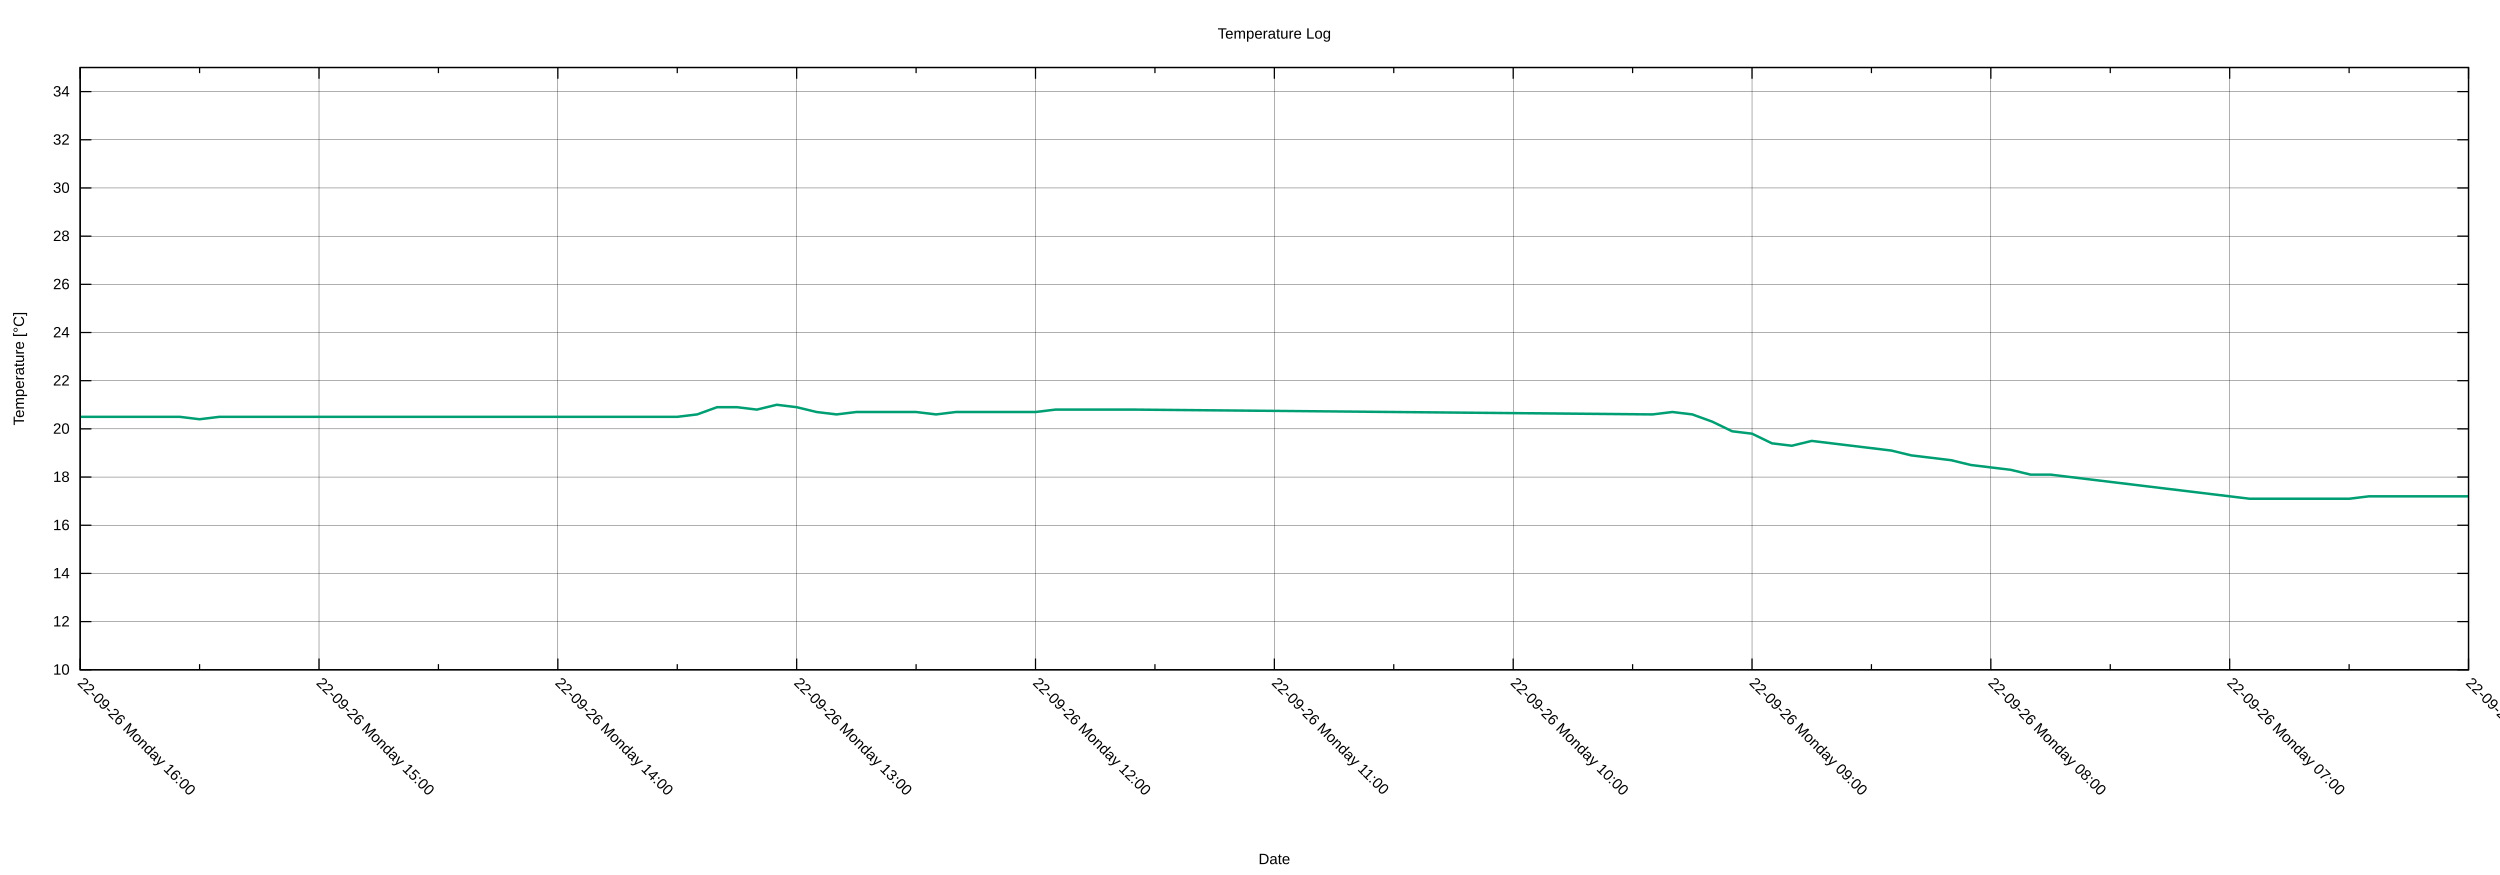
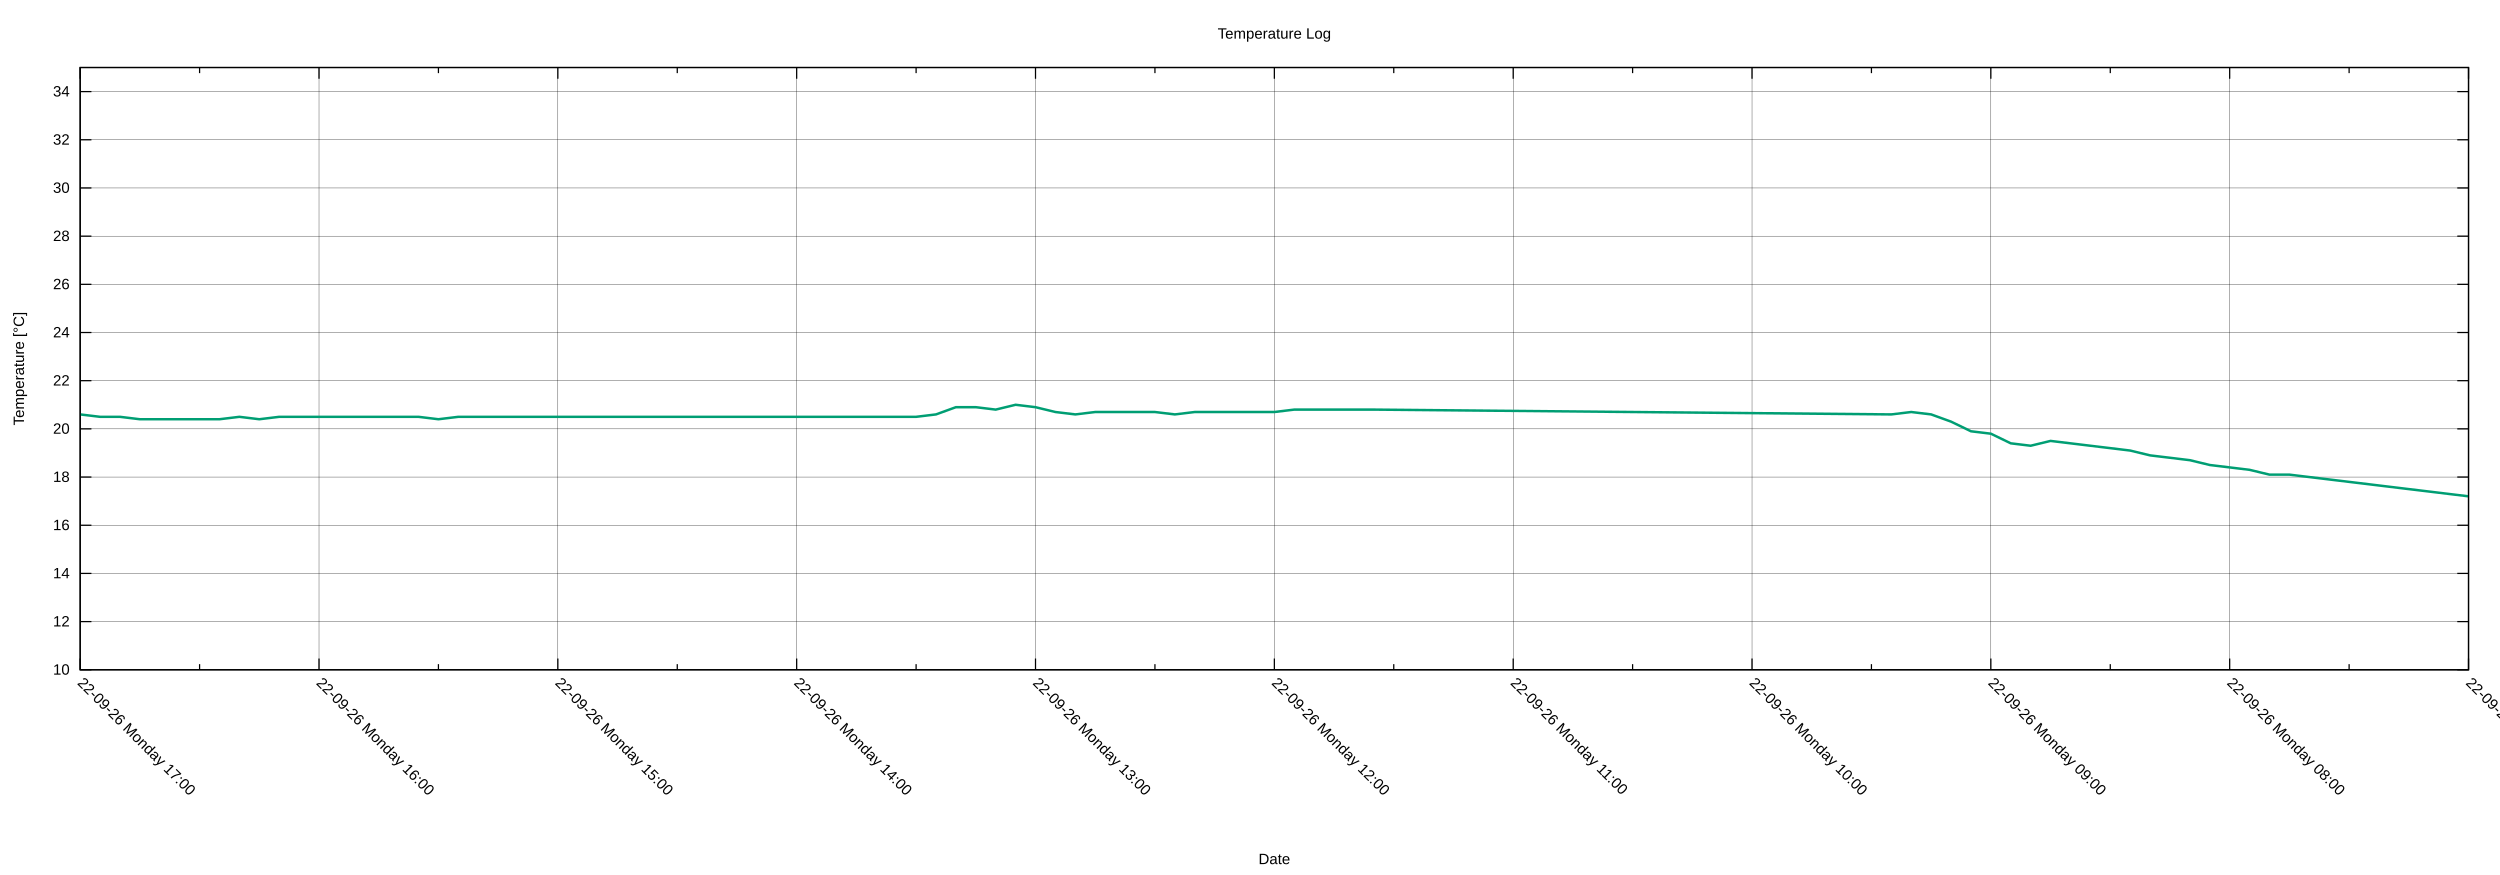
<svg xmlns="http://www.w3.org/2000/svg" xmlns:xlink="http://www.w3.org/1999/xlink" width="2000" height="700" viewBox="0 0 2000 700">
  <g id="gnuplot_canvas">
    <rect x="0" y="0" width="2000" height="700" fill="none" />
    <defs>
      <circle id="gpDot" r="0.5" stroke-width="0.5" stroke="currentColor" />
      <path id="gpPt0" stroke-width="0.222" stroke="currentColor" d="M-1,0 h2 M0,-1 v2" />
      <path id="gpPt1" stroke-width="0.222" stroke="currentColor" d="M-1,-1 L1,1 M1,-1 L-1,1" />
      <path id="gpPt2" stroke-width="0.222" stroke="currentColor" d="M-1,0 L1,0 M0,-1 L0,1 M-1,-1 L1,1 M-1,1 L1,-1" />
      <rect id="gpPt3" stroke-width="0.222" stroke="currentColor" x="-1" y="-1" width="2" height="2" />
      <rect id="gpPt4" stroke-width="0.222" stroke="currentColor" fill="currentColor" x="-1" y="-1" width="2" height="2" />
      <circle id="gpPt5" stroke-width="0.222" stroke="currentColor" cx="0" cy="0" r="1" />
      <use xlink:href="#gpPt5" id="gpPt6" fill="currentColor" stroke="none" />
      <path id="gpPt7" stroke-width="0.222" stroke="currentColor" d="M0,-1.33 L-1.33,0.67 L1.33,0.67 z" />
      <use xlink:href="#gpPt7" id="gpPt8" fill="currentColor" stroke="none" />
      <use xlink:href="#gpPt7" id="gpPt9" stroke="currentColor" transform="rotate(180)" />
      <use xlink:href="#gpPt9" id="gpPt10" fill="currentColor" stroke="none" />
      <use xlink:href="#gpPt3" id="gpPt11" stroke="currentColor" transform="rotate(45)" />
      <use xlink:href="#gpPt11" id="gpPt12" fill="currentColor" stroke="none" />
      <path id="gpPt13" stroke-width="0.222" stroke="currentColor" d="M0,1.330 L1.265,0.411 L0.782,-1.067 L-0.782,-1.076 L-1.265,0.411 z" />
      <use xlink:href="#gpPt13" id="gpPt14" fill="currentColor" stroke="none" />
      <filter id="textbox" filterUnits="objectBoundingBox" x="0" y="0" height="1" width="1">
        <feFlood flood-color="white" flood-opacity="1" result="bgnd" />
        <feComposite in="SourceGraphic" in2="bgnd" operator="atop" />
      </filter>
      <filter id="greybox" filterUnits="objectBoundingBox" x="0" y="0" height="1" width="1">
        <feFlood flood-color="lightgrey" flood-opacity="1" result="grey" />
        <feComposite in="SourceGraphic" in2="grey" operator="atop" />
      </filter>
    </defs>
    <g fill="none" color="white" stroke="currentColor" stroke-width="1.00" stroke-linecap="butt" stroke-linejoin="miter">
</g>
    <g fill="none" color="black" stroke="currentColor" stroke-width="1.00" stroke-linecap="butt" stroke-linejoin="miter">
</g>
    <g fill="none" color="black" stroke="black" stroke-width="0.25" stroke-linecap="butt" stroke-linejoin="miter">
</g>
    <g fill="none" color="black" stroke="currentColor" stroke-width="0.25" stroke-linecap="butt" stroke-linejoin="miter">
      <path stroke="black" class="gridline" d="M64.14,535.82 L1974.82,535.82  " />
    </g>
    <g fill="none" color="black" stroke="black" stroke-width="1.00" stroke-linecap="butt" stroke-linejoin="miter">
</g>
    <g fill="none" color="black" stroke="currentColor" stroke-width="1.00" stroke-linecap="butt" stroke-linejoin="miter">
      <path stroke="black" d="M64.14,535.82 L73.14,535.82 M1974.82,535.82 L1965.82,535.82  " />
      <g transform="translate(55.75,539.72)" stroke="none" fill="black" font-family="Arial" font-size="12.00" text-anchor="end">
        <text>
          <tspan font-family="Arial"> 10</tspan>
        </text>
      </g>
    </g>
    <g fill="none" color="black" stroke="currentColor" stroke-width="1.00" stroke-linecap="butt" stroke-linejoin="miter">
</g>
    <g fill="none" color="black" stroke="black" stroke-width="0.25" stroke-linecap="butt" stroke-linejoin="miter">
</g>
    <g fill="none" color="black" stroke="currentColor" stroke-width="0.25" stroke-linecap="butt" stroke-linejoin="miter">
      <path stroke="black" class="gridline" d="M64.14,497.28 L1974.82,497.28  " />
    </g>
    <g fill="none" color="black" stroke="black" stroke-width="1.00" stroke-linecap="butt" stroke-linejoin="miter">
</g>
    <g fill="none" color="black" stroke="currentColor" stroke-width="1.00" stroke-linecap="butt" stroke-linejoin="miter">
      <path stroke="black" d="M64.14,497.28 L73.14,497.28 M1974.82,497.28 L1965.82,497.28  " />
      <g transform="translate(55.75,501.18)" stroke="none" fill="black" font-family="Arial" font-size="12.00" text-anchor="end">
        <text>
          <tspan font-family="Arial"> 12</tspan>
        </text>
      </g>
    </g>
    <g fill="none" color="black" stroke="currentColor" stroke-width="1.00" stroke-linecap="butt" stroke-linejoin="miter">
</g>
    <g fill="none" color="black" stroke="black" stroke-width="0.25" stroke-linecap="butt" stroke-linejoin="miter">
</g>
    <g fill="none" color="black" stroke="currentColor" stroke-width="0.25" stroke-linecap="butt" stroke-linejoin="miter">
      <path stroke="black" class="gridline" d="M64.14,458.73 L1974.82,458.73  " />
    </g>
    <g fill="none" color="black" stroke="black" stroke-width="1.00" stroke-linecap="butt" stroke-linejoin="miter">
</g>
    <g fill="none" color="black" stroke="currentColor" stroke-width="1.00" stroke-linecap="butt" stroke-linejoin="miter">
      <path stroke="black" d="M64.14,458.73 L73.14,458.73 M1974.82,458.73 L1965.82,458.73  " />
      <g transform="translate(55.75,462.63)" stroke="none" fill="black" font-family="Arial" font-size="12.00" text-anchor="end">
        <text>
          <tspan font-family="Arial"> 14</tspan>
        </text>
      </g>
    </g>
    <g fill="none" color="black" stroke="currentColor" stroke-width="1.00" stroke-linecap="butt" stroke-linejoin="miter">
</g>
    <g fill="none" color="black" stroke="black" stroke-width="0.25" stroke-linecap="butt" stroke-linejoin="miter">
</g>
    <g fill="none" color="black" stroke="currentColor" stroke-width="0.25" stroke-linecap="butt" stroke-linejoin="miter">
      <path stroke="black" class="gridline" d="M64.14,420.19 L1974.82,420.19  " />
    </g>
    <g fill="none" color="black" stroke="black" stroke-width="1.00" stroke-linecap="butt" stroke-linejoin="miter">
</g>
    <g fill="none" color="black" stroke="currentColor" stroke-width="1.00" stroke-linecap="butt" stroke-linejoin="miter">
      <path stroke="black" d="M64.14,420.19 L73.14,420.19 M1974.82,420.19 L1965.82,420.19  " />
      <g transform="translate(55.75,424.09)" stroke="none" fill="black" font-family="Arial" font-size="12.00" text-anchor="end">
        <text>
          <tspan font-family="Arial"> 16</tspan>
        </text>
      </g>
    </g>
    <g fill="none" color="black" stroke="currentColor" stroke-width="1.00" stroke-linecap="butt" stroke-linejoin="miter">
</g>
    <g fill="none" color="black" stroke="black" stroke-width="0.25" stroke-linecap="butt" stroke-linejoin="miter">
</g>
    <g fill="none" color="black" stroke="currentColor" stroke-width="0.25" stroke-linecap="butt" stroke-linejoin="miter">
      <path stroke="black" class="gridline" d="M64.14,381.64 L1974.82,381.64  " />
    </g>
    <g fill="none" color="black" stroke="black" stroke-width="1.00" stroke-linecap="butt" stroke-linejoin="miter">
</g>
    <g fill="none" color="black" stroke="currentColor" stroke-width="1.00" stroke-linecap="butt" stroke-linejoin="miter">
      <path stroke="black" d="M64.14,381.64 L73.14,381.64 M1974.82,381.64 L1965.82,381.64  " />
      <g transform="translate(55.75,385.54)" stroke="none" fill="black" font-family="Arial" font-size="12.00" text-anchor="end">
        <text>
          <tspan font-family="Arial"> 18</tspan>
        </text>
      </g>
    </g>
    <g fill="none" color="black" stroke="currentColor" stroke-width="1.00" stroke-linecap="butt" stroke-linejoin="miter">
</g>
    <g fill="none" color="black" stroke="black" stroke-width="0.25" stroke-linecap="butt" stroke-linejoin="miter">
</g>
    <g fill="none" color="black" stroke="currentColor" stroke-width="0.25" stroke-linecap="butt" stroke-linejoin="miter">
      <path stroke="black" class="gridline" d="M64.14,343.10 L1974.82,343.10  " />
    </g>
    <g fill="none" color="black" stroke="black" stroke-width="1.00" stroke-linecap="butt" stroke-linejoin="miter">
</g>
    <g fill="none" color="black" stroke="currentColor" stroke-width="1.00" stroke-linecap="butt" stroke-linejoin="miter">
      <path stroke="black" d="M64.14,343.10 L73.14,343.10 M1974.82,343.10 L1965.82,343.10  " />
      <g transform="translate(55.75,347.00)" stroke="none" fill="black" font-family="Arial" font-size="12.00" text-anchor="end">
        <text>
          <tspan font-family="Arial"> 20</tspan>
        </text>
      </g>
    </g>
    <g fill="none" color="black" stroke="currentColor" stroke-width="1.00" stroke-linecap="butt" stroke-linejoin="miter">
</g>
    <g fill="none" color="black" stroke="black" stroke-width="0.25" stroke-linecap="butt" stroke-linejoin="miter">
</g>
    <g fill="none" color="black" stroke="currentColor" stroke-width="0.25" stroke-linecap="butt" stroke-linejoin="miter">
      <path stroke="black" class="gridline" d="M64.14,304.55 L1974.82,304.55  " />
    </g>
    <g fill="none" color="black" stroke="black" stroke-width="1.00" stroke-linecap="butt" stroke-linejoin="miter">
</g>
    <g fill="none" color="black" stroke="currentColor" stroke-width="1.00" stroke-linecap="butt" stroke-linejoin="miter">
      <path stroke="black" d="M64.14,304.55 L73.14,304.55 M1974.82,304.55 L1965.82,304.55  " />
      <g transform="translate(55.75,308.45)" stroke="none" fill="black" font-family="Arial" font-size="12.00" text-anchor="end">
        <text>
          <tspan font-family="Arial"> 22</tspan>
        </text>
      </g>
    </g>
    <g fill="none" color="black" stroke="currentColor" stroke-width="1.00" stroke-linecap="butt" stroke-linejoin="miter">
</g>
    <g fill="none" color="black" stroke="black" stroke-width="0.25" stroke-linecap="butt" stroke-linejoin="miter">
</g>
    <g fill="none" color="black" stroke="currentColor" stroke-width="0.25" stroke-linecap="butt" stroke-linejoin="miter">
      <path stroke="black" class="gridline" d="M64.14,266.01 L1974.82,266.01  " />
    </g>
    <g fill="none" color="black" stroke="black" stroke-width="1.00" stroke-linecap="butt" stroke-linejoin="miter">
</g>
    <g fill="none" color="black" stroke="currentColor" stroke-width="1.00" stroke-linecap="butt" stroke-linejoin="miter">
      <path stroke="black" d="M64.14,266.01 L73.14,266.01 M1974.82,266.01 L1965.82,266.01  " />
      <g transform="translate(55.75,269.91)" stroke="none" fill="black" font-family="Arial" font-size="12.00" text-anchor="end">
        <text>
          <tspan font-family="Arial"> 24</tspan>
        </text>
      </g>
    </g>
    <g fill="none" color="black" stroke="currentColor" stroke-width="1.00" stroke-linecap="butt" stroke-linejoin="miter">
</g>
    <g fill="none" color="black" stroke="black" stroke-width="0.25" stroke-linecap="butt" stroke-linejoin="miter">
</g>
    <g fill="none" color="black" stroke="currentColor" stroke-width="0.25" stroke-linecap="butt" stroke-linejoin="miter">
      <path stroke="black" class="gridline" d="M64.14,227.46 L1974.82,227.46  " />
    </g>
    <g fill="none" color="black" stroke="black" stroke-width="1.00" stroke-linecap="butt" stroke-linejoin="miter">
</g>
    <g fill="none" color="black" stroke="currentColor" stroke-width="1.00" stroke-linecap="butt" stroke-linejoin="miter">
      <path stroke="black" d="M64.14,227.46 L73.14,227.46 M1974.82,227.46 L1965.82,227.46  " />
      <g transform="translate(55.75,231.36)" stroke="none" fill="black" font-family="Arial" font-size="12.00" text-anchor="end">
        <text>
          <tspan font-family="Arial"> 26</tspan>
        </text>
      </g>
    </g>
    <g fill="none" color="black" stroke="currentColor" stroke-width="1.00" stroke-linecap="butt" stroke-linejoin="miter">
</g>
    <g fill="none" color="black" stroke="black" stroke-width="0.25" stroke-linecap="butt" stroke-linejoin="miter">
</g>
    <g fill="none" color="black" stroke="currentColor" stroke-width="0.25" stroke-linecap="butt" stroke-linejoin="miter">
      <path stroke="black" class="gridline" d="M64.14,188.92 L1974.82,188.92  " />
    </g>
    <g fill="none" color="black" stroke="black" stroke-width="1.00" stroke-linecap="butt" stroke-linejoin="miter">
</g>
    <g fill="none" color="black" stroke="currentColor" stroke-width="1.00" stroke-linecap="butt" stroke-linejoin="miter">
      <path stroke="black" d="M64.14,188.92 L73.14,188.92 M1974.82,188.92 L1965.82,188.92  " />
      <g transform="translate(55.75,192.82)" stroke="none" fill="black" font-family="Arial" font-size="12.00" text-anchor="end">
        <text>
          <tspan font-family="Arial"> 28</tspan>
        </text>
      </g>
    </g>
    <g fill="none" color="black" stroke="currentColor" stroke-width="1.00" stroke-linecap="butt" stroke-linejoin="miter">
</g>
    <g fill="none" color="black" stroke="black" stroke-width="0.25" stroke-linecap="butt" stroke-linejoin="miter">
</g>
    <g fill="none" color="black" stroke="currentColor" stroke-width="0.25" stroke-linecap="butt" stroke-linejoin="miter">
      <path stroke="black" class="gridline" d="M64.14,150.37 L1974.82,150.37  " />
    </g>
    <g fill="none" color="black" stroke="black" stroke-width="1.00" stroke-linecap="butt" stroke-linejoin="miter">
</g>
    <g fill="none" color="black" stroke="currentColor" stroke-width="1.00" stroke-linecap="butt" stroke-linejoin="miter">
      <path stroke="black" d="M64.14,150.37 L73.14,150.37 M1974.82,150.37 L1965.82,150.37  " />
      <g transform="translate(55.75,154.27)" stroke="none" fill="black" font-family="Arial" font-size="12.00" text-anchor="end">
        <text>
          <tspan font-family="Arial"> 30</tspan>
        </text>
      </g>
    </g>
    <g fill="none" color="black" stroke="currentColor" stroke-width="1.00" stroke-linecap="butt" stroke-linejoin="miter">
</g>
    <g fill="none" color="black" stroke="black" stroke-width="0.25" stroke-linecap="butt" stroke-linejoin="miter">
</g>
    <g fill="none" color="black" stroke="currentColor" stroke-width="0.25" stroke-linecap="butt" stroke-linejoin="miter">
      <path stroke="black" class="gridline" d="M64.14,111.83 L1974.82,111.83  " />
    </g>
    <g fill="none" color="black" stroke="black" stroke-width="1.00" stroke-linecap="butt" stroke-linejoin="miter">
</g>
    <g fill="none" color="black" stroke="currentColor" stroke-width="1.00" stroke-linecap="butt" stroke-linejoin="miter">
      <path stroke="black" d="M64.14,111.83 L73.14,111.83 M1974.82,111.83 L1965.82,111.83  " />
      <g transform="translate(55.75,115.73)" stroke="none" fill="black" font-family="Arial" font-size="12.00" text-anchor="end">
        <text>
          <tspan font-family="Arial"> 32</tspan>
        </text>
      </g>
    </g>
    <g fill="none" color="black" stroke="currentColor" stroke-width="1.00" stroke-linecap="butt" stroke-linejoin="miter">
</g>
    <g fill="none" color="black" stroke="black" stroke-width="0.25" stroke-linecap="butt" stroke-linejoin="miter">
</g>
    <g fill="none" color="black" stroke="currentColor" stroke-width="0.25" stroke-linecap="butt" stroke-linejoin="miter">
      <path stroke="black" class="gridline" d="M64.14,73.28 L1974.82,73.28  " />
    </g>
    <g fill="none" color="black" stroke="black" stroke-width="1.00" stroke-linecap="butt" stroke-linejoin="miter">
</g>
    <g fill="none" color="black" stroke="currentColor" stroke-width="1.00" stroke-linecap="butt" stroke-linejoin="miter">
      <path stroke="black" d="M64.14,73.28 L73.14,73.28 M1974.82,73.28 L1965.82,73.28  " />
      <g transform="translate(55.75,77.18)" stroke="none" fill="black" font-family="Arial" font-size="12.00" text-anchor="end">
        <text>
          <tspan font-family="Arial"> 34</tspan>
        </text>
      </g>
    </g>
    <g fill="none" color="black" stroke="currentColor" stroke-width="1.00" stroke-linecap="butt" stroke-linejoin="miter">
</g>
    <g fill="none" color="black" stroke="black" stroke-width="0.25" stroke-linecap="butt" stroke-linejoin="miter">
</g>
    <g fill="none" color="black" stroke="currentColor" stroke-width="0.25" stroke-linecap="butt" stroke-linejoin="miter">
      <path stroke="black" class="gridline" d="M1974.82,535.82 L1974.82,54.01  " />
    </g>
    <g fill="none" color="black" stroke="black" stroke-width="1.00" stroke-linecap="butt" stroke-linejoin="miter">
</g>
    <g fill="none" color="black" stroke="currentColor" stroke-width="1.00" stroke-linecap="butt" stroke-linejoin="miter">
      <path stroke="black" d="M1974.82,535.82 L1974.82,526.82 M1974.82,54.01 L1974.82,63.01  " />
      <g transform="translate(1972.06,546.97) rotate(45)" stroke="none" fill="black" font-family="Arial" font-size="12.00" text-anchor="start">
        <text>
-           <tspan font-family="Arial">22-09-26 Monday 06:00</tspan>
+           <tspan font-family="Arial">22-09-26 Monday 07:00</tspan>
        </text>
      </g>
    </g>
    <g fill="none" color="black" stroke="currentColor" stroke-width="1.00" stroke-linecap="butt" stroke-linejoin="miter">
      <path stroke="black" d="M1879.29,535.82 L1879.29,531.32 M1879.29,54.01 L1879.29,58.51  " />
    </g>
    <g fill="none" color="black" stroke="black" stroke-width="0.25" stroke-linecap="butt" stroke-linejoin="miter">
</g>
    <g fill="none" color="black" stroke="currentColor" stroke-width="0.25" stroke-linecap="butt" stroke-linejoin="miter">
      <path stroke="black" class="gridline" d="M1783.75,535.82 L1783.75,54.01  " />
    </g>
    <g fill="none" color="black" stroke="black" stroke-width="1.00" stroke-linecap="butt" stroke-linejoin="miter">
</g>
    <g fill="none" color="black" stroke="currentColor" stroke-width="1.00" stroke-linecap="butt" stroke-linejoin="miter">
      <path stroke="black" d="M1783.75,535.82 L1783.75,526.82 M1783.75,54.01 L1783.75,63.01  " />
      <g transform="translate(1780.99,546.97) rotate(45)" stroke="none" fill="black" font-family="Arial" font-size="12.00" text-anchor="start">
        <text>
-           <tspan font-family="Arial">22-09-26 Monday 07:00</tspan>
+           <tspan font-family="Arial">22-09-26 Monday 08:00</tspan>
        </text>
      </g>
    </g>
    <g fill="none" color="black" stroke="currentColor" stroke-width="1.00" stroke-linecap="butt" stroke-linejoin="miter">
      <path stroke="black" d="M1688.22,535.82 L1688.22,531.32 M1688.22,54.01 L1688.22,58.51  " />
    </g>
    <g fill="none" color="black" stroke="black" stroke-width="0.25" stroke-linecap="butt" stroke-linejoin="miter">
</g>
    <g fill="none" color="black" stroke="currentColor" stroke-width="0.25" stroke-linecap="butt" stroke-linejoin="miter">
      <path stroke="black" class="gridline" d="M1592.68,535.82 L1592.68,54.01  " />
    </g>
    <g fill="none" color="black" stroke="black" stroke-width="1.00" stroke-linecap="butt" stroke-linejoin="miter">
</g>
    <g fill="none" color="black" stroke="currentColor" stroke-width="1.00" stroke-linecap="butt" stroke-linejoin="miter">
      <path stroke="black" d="M1592.68,535.82 L1592.68,526.82 M1592.68,54.01 L1592.68,63.01  " />
      <g transform="translate(1589.92,546.97) rotate(45)" stroke="none" fill="black" font-family="Arial" font-size="12.00" text-anchor="start">
        <text>
-           <tspan font-family="Arial">22-09-26 Monday 08:00</tspan>
+           <tspan font-family="Arial">22-09-26 Monday 09:00</tspan>
        </text>
      </g>
    </g>
    <g fill="none" color="black" stroke="currentColor" stroke-width="1.00" stroke-linecap="butt" stroke-linejoin="miter">
      <path stroke="black" d="M1497.15,535.82 L1497.15,531.32 M1497.15,54.01 L1497.15,58.51  " />
    </g>
    <g fill="none" color="black" stroke="black" stroke-width="0.25" stroke-linecap="butt" stroke-linejoin="miter">
</g>
    <g fill="none" color="black" stroke="currentColor" stroke-width="0.25" stroke-linecap="butt" stroke-linejoin="miter">
      <path stroke="black" class="gridline" d="M1401.62,535.82 L1401.62,54.01  " />
    </g>
    <g fill="none" color="black" stroke="black" stroke-width="1.00" stroke-linecap="butt" stroke-linejoin="miter">
</g>
    <g fill="none" color="black" stroke="currentColor" stroke-width="1.00" stroke-linecap="butt" stroke-linejoin="miter">
      <path stroke="black" d="M1401.62,535.82 L1401.62,526.82 M1401.62,54.01 L1401.62,63.01  " />
      <g transform="translate(1398.86,546.97) rotate(45)" stroke="none" fill="black" font-family="Arial" font-size="12.00" text-anchor="start">
        <text>
-           <tspan font-family="Arial">22-09-26 Monday 09:00</tspan>
+           <tspan font-family="Arial">22-09-26 Monday 10:00</tspan>
        </text>
      </g>
    </g>
    <g fill="none" color="black" stroke="currentColor" stroke-width="1.00" stroke-linecap="butt" stroke-linejoin="miter">
      <path stroke="black" d="M1306.08,535.82 L1306.08,531.32 M1306.08,54.01 L1306.08,58.51  " />
    </g>
    <g fill="none" color="black" stroke="black" stroke-width="0.25" stroke-linecap="butt" stroke-linejoin="miter">
</g>
    <g fill="none" color="black" stroke="currentColor" stroke-width="0.25" stroke-linecap="butt" stroke-linejoin="miter">
      <path stroke="black" class="gridline" d="M1210.55,535.82 L1210.55,54.01  " />
    </g>
    <g fill="none" color="black" stroke="black" stroke-width="1.00" stroke-linecap="butt" stroke-linejoin="miter">
</g>
    <g fill="none" color="black" stroke="currentColor" stroke-width="1.00" stroke-linecap="butt" stroke-linejoin="miter">
      <path stroke="black" d="M1210.55,535.82 L1210.55,526.82 M1210.55,54.01 L1210.55,63.01  " />
      <g transform="translate(1207.79,546.97) rotate(45)" stroke="none" fill="black" font-family="Arial" font-size="12.00" text-anchor="start">
        <text>
-           <tspan font-family="Arial">22-09-26 Monday 10:00</tspan>
+           <tspan font-family="Arial">22-09-26 Monday 11:00</tspan>
        </text>
      </g>
    </g>
    <g fill="none" color="black" stroke="currentColor" stroke-width="1.00" stroke-linecap="butt" stroke-linejoin="miter">
      <path stroke="black" d="M1115.01,535.82 L1115.01,531.32 M1115.01,54.01 L1115.01,58.51  " />
    </g>
    <g fill="none" color="black" stroke="black" stroke-width="0.25" stroke-linecap="butt" stroke-linejoin="miter">
</g>
    <g fill="none" color="black" stroke="currentColor" stroke-width="0.25" stroke-linecap="butt" stroke-linejoin="miter">
      <path stroke="black" class="gridline" d="M1019.48,535.82 L1019.48,54.01  " />
    </g>
    <g fill="none" color="black" stroke="black" stroke-width="1.00" stroke-linecap="butt" stroke-linejoin="miter">
</g>
    <g fill="none" color="black" stroke="currentColor" stroke-width="1.00" stroke-linecap="butt" stroke-linejoin="miter">
      <path stroke="black" d="M1019.48,535.82 L1019.48,526.82 M1019.48,54.01 L1019.48,63.01  " />
      <g transform="translate(1016.72,546.97) rotate(45)" stroke="none" fill="black" font-family="Arial" font-size="12.00" text-anchor="start">
        <text>
-           <tspan font-family="Arial">22-09-26 Monday 11:00</tspan>
+           <tspan font-family="Arial">22-09-26 Monday 12:00</tspan>
        </text>
      </g>
    </g>
    <g fill="none" color="black" stroke="currentColor" stroke-width="1.00" stroke-linecap="butt" stroke-linejoin="miter">
      <path stroke="black" d="M923.95,535.82 L923.95,531.32 M923.95,54.01 L923.95,58.51  " />
    </g>
    <g fill="none" color="black" stroke="black" stroke-width="0.25" stroke-linecap="butt" stroke-linejoin="miter">
</g>
    <g fill="none" color="black" stroke="currentColor" stroke-width="0.25" stroke-linecap="butt" stroke-linejoin="miter">
      <path stroke="black" class="gridline" d="M828.41,535.82 L828.41,54.01  " />
    </g>
    <g fill="none" color="black" stroke="black" stroke-width="1.00" stroke-linecap="butt" stroke-linejoin="miter">
</g>
    <g fill="none" color="black" stroke="currentColor" stroke-width="1.00" stroke-linecap="butt" stroke-linejoin="miter">
      <path stroke="black" d="M828.41,535.82 L828.41,526.82 M828.41,54.01 L828.41,63.01  " />
      <g transform="translate(825.65,546.97) rotate(45)" stroke="none" fill="black" font-family="Arial" font-size="12.00" text-anchor="start">
        <text>
-           <tspan font-family="Arial">22-09-26 Monday 12:00</tspan>
+           <tspan font-family="Arial">22-09-26 Monday 13:00</tspan>
        </text>
      </g>
    </g>
    <g fill="none" color="black" stroke="currentColor" stroke-width="1.00" stroke-linecap="butt" stroke-linejoin="miter">
      <path stroke="black" d="M732.88,535.82 L732.88,531.32 M732.88,54.01 L732.88,58.51  " />
    </g>
    <g fill="none" color="black" stroke="black" stroke-width="0.25" stroke-linecap="butt" stroke-linejoin="miter">
</g>
    <g fill="none" color="black" stroke="currentColor" stroke-width="0.25" stroke-linecap="butt" stroke-linejoin="miter">
      <path stroke="black" class="gridline" d="M637.34,535.82 L637.34,54.01  " />
    </g>
    <g fill="none" color="black" stroke="black" stroke-width="1.00" stroke-linecap="butt" stroke-linejoin="miter">
</g>
    <g fill="none" color="black" stroke="currentColor" stroke-width="1.00" stroke-linecap="butt" stroke-linejoin="miter">
      <path stroke="black" d="M637.34,535.82 L637.34,526.82 M637.34,54.01 L637.34,63.01  " />
      <g transform="translate(634.58,546.97) rotate(45)" stroke="none" fill="black" font-family="Arial" font-size="12.00" text-anchor="start">
        <text>
-           <tspan font-family="Arial">22-09-26 Monday 13:00</tspan>
+           <tspan font-family="Arial">22-09-26 Monday 14:00</tspan>
        </text>
      </g>
    </g>
    <g fill="none" color="black" stroke="currentColor" stroke-width="1.00" stroke-linecap="butt" stroke-linejoin="miter">
      <path stroke="black" d="M541.81,535.82 L541.81,531.32 M541.81,54.01 L541.81,58.51  " />
    </g>
    <g fill="none" color="black" stroke="black" stroke-width="0.25" stroke-linecap="butt" stroke-linejoin="miter">
</g>
    <g fill="none" color="black" stroke="currentColor" stroke-width="0.25" stroke-linecap="butt" stroke-linejoin="miter">
      <path stroke="black" class="gridline" d="M446.28,535.82 L446.28,54.01  " />
    </g>
    <g fill="none" color="black" stroke="black" stroke-width="1.00" stroke-linecap="butt" stroke-linejoin="miter">
</g>
    <g fill="none" color="black" stroke="currentColor" stroke-width="1.00" stroke-linecap="butt" stroke-linejoin="miter">
      <path stroke="black" d="M446.28,535.82 L446.28,526.82 M446.28,54.01 L446.28,63.01  " />
      <g transform="translate(443.52,546.97) rotate(45)" stroke="none" fill="black" font-family="Arial" font-size="12.00" text-anchor="start">
        <text>
-           <tspan font-family="Arial">22-09-26 Monday 14:00</tspan>
+           <tspan font-family="Arial">22-09-26 Monday 15:00</tspan>
        </text>
      </g>
    </g>
    <g fill="none" color="black" stroke="currentColor" stroke-width="1.00" stroke-linecap="butt" stroke-linejoin="miter">
      <path stroke="black" d="M350.74,535.82 L350.74,531.32 M350.74,54.01 L350.74,58.51  " />
    </g>
    <g fill="none" color="black" stroke="black" stroke-width="0.25" stroke-linecap="butt" stroke-linejoin="miter">
</g>
    <g fill="none" color="black" stroke="currentColor" stroke-width="0.25" stroke-linecap="butt" stroke-linejoin="miter">
      <path stroke="black" class="gridline" d="M255.21,535.82 L255.21,54.01  " />
    </g>
    <g fill="none" color="black" stroke="black" stroke-width="1.00" stroke-linecap="butt" stroke-linejoin="miter">
</g>
    <g fill="none" color="black" stroke="currentColor" stroke-width="1.00" stroke-linecap="butt" stroke-linejoin="miter">
      <path stroke="black" d="M255.21,535.82 L255.21,526.82 M255.21,54.01 L255.21,63.01  " />
      <g transform="translate(252.45,546.97) rotate(45)" stroke="none" fill="black" font-family="Arial" font-size="12.00" text-anchor="start">
        <text>
-           <tspan font-family="Arial">22-09-26 Monday 15:00</tspan>
+           <tspan font-family="Arial">22-09-26 Monday 16:00</tspan>
        </text>
      </g>
    </g>
    <g fill="none" color="black" stroke="currentColor" stroke-width="1.00" stroke-linecap="butt" stroke-linejoin="miter">
      <path stroke="black" d="M159.67,535.82 L159.67,531.32 M159.67,54.01 L159.67,58.51  " />
    </g>
    <g fill="none" color="black" stroke="black" stroke-width="0.25" stroke-linecap="butt" stroke-linejoin="miter">
</g>
    <g fill="none" color="black" stroke="currentColor" stroke-width="0.25" stroke-linecap="butt" stroke-linejoin="miter">
      <path stroke="black" class="gridline" d="M64.14,535.82 L64.14,54.01  " />
    </g>
    <g fill="none" color="black" stroke="black" stroke-width="1.00" stroke-linecap="butt" stroke-linejoin="miter">
</g>
    <g fill="none" color="black" stroke="currentColor" stroke-width="1.00" stroke-linecap="butt" stroke-linejoin="miter">
      <path stroke="black" d="M64.14,535.82 L64.14,526.82 M64.14,54.01 L64.14,63.01  " />
      <g transform="translate(61.38,546.97) rotate(45)" stroke="none" fill="black" font-family="Arial" font-size="12.00" text-anchor="start">
        <text>
-           <tspan font-family="Arial">22-09-26 Monday 16:00</tspan>
+           <tspan font-family="Arial">22-09-26 Monday 17:00</tspan>
        </text>
      </g>
    </g>
    <g fill="none" color="black" stroke="currentColor" stroke-width="1.00" stroke-linecap="butt" stroke-linejoin="miter">
</g>
    <g fill="none" color="black" stroke="currentColor" stroke-width="1.00" stroke-linecap="butt" stroke-linejoin="miter">
      <path stroke="black" d="M64.14,54.01 L64.14,535.82 L1974.82,535.82 L1974.82,54.01 L64.14,54.01 Z  " />
    </g>
    <g fill="none" color="black" stroke="currentColor" stroke-width="1.00" stroke-linecap="butt" stroke-linejoin="miter">
      <g transform="translate(19.18,294.92) rotate(270)" stroke="none" fill="black" font-family="Arial" font-size="12.00" text-anchor="middle">
        <text>
          <tspan font-family="Arial">Temperature [°C]</tspan>
        </text>
      </g>
    </g>
    <g fill="none" color="black" stroke="currentColor" stroke-width="1.00" stroke-linecap="butt" stroke-linejoin="miter">
      <g transform="translate(1019.48,691.30)" stroke="none" fill="black" font-family="Arial" font-size="12.00" text-anchor="middle">
        <text>
          <tspan font-family="Arial">Date</tspan>
        </text>
      </g>
    </g>
    <g fill="none" color="black" stroke="currentColor" stroke-width="1.00" stroke-linecap="butt" stroke-linejoin="miter">
</g>
    <g id="gnuplot_plot_1">
      <g fill="none" color="white" stroke="currentColor" stroke-width="2.00" stroke-linecap="butt" stroke-linejoin="miter">
</g>
      <g fill="none" color="black" stroke="currentColor" stroke-width="2.00" stroke-linecap="butt" stroke-linejoin="miter">
-         <path stroke="rgb(  0, 158, 115)" d="M64.14,333.46 L80.06,333.46 L95.98,333.46 L111.91,333.46 L127.83,333.46 L143.75,333.46 L159.67,335.39 L175.60,333.46   L191.52,333.46 L207.44,333.46 L223.36,333.46 L239.29,333.46 L255.21,333.46 L271.13,333.46 L287.05,333.46 L302.98,333.46   L318.90,333.46 L334.82,333.46 L350.74,333.46 L366.66,333.46 L382.59,333.46 L398.51,333.46 L414.43,333.46 L430.35,333.46   L446.28,333.46 L462.20,333.46 L478.12,333.46 L494.04,333.46 L509.97,333.46 L525.89,333.46 L541.81,333.46 L557.73,331.53   L573.65,325.75 L589.58,325.75 L605.50,327.68 L621.42,323.82 L637.34,325.75 L653.27,329.61 L669.19,331.53 L685.11,329.61   L701.03,329.61 L716.96,329.61 L732.88,329.61 L748.80,331.53 L764.72,329.61 L780.65,329.61 L796.57,329.61 L812.49,329.61   L828.41,329.61 L844.33,327.68 L860.26,327.68 L876.18,327.68 L892.10,327.68 L908.02,327.68 L1322.00,331.53 L1337.93,329.61   L1353.85,331.53 L1369.77,337.31 L1385.69,345.02 L1401.62,346.95 L1417.54,354.66 L1433.46,356.59 L1449.38,352.73 L1465.31,354.66   L1481.23,356.59 L1497.15,358.51 L1513.07,360.44 L1528.99,364.30 L1544.92,366.22 L1560.84,368.15 L1576.76,372.00 L1592.68,373.93   L1608.61,375.86 L1624.53,379.71 L1640.45,379.71 L1656.37,381.64 L1672.30,383.57 L1688.22,385.50 L1704.14,387.42 L1720.06,389.35   L1735.99,391.28 L1751.91,393.20 L1767.83,395.13 L1783.75,397.06 L1799.67,398.99 L1815.60,398.99 L1831.52,398.99 L1847.44,398.99   L1863.36,398.99 L1879.29,398.99 L1895.21,397.06 L1911.13,397.06 L1927.05,397.06 L1942.98,397.06 L1958.90,397.06 L1974.82,397.06    " />
+         <path stroke="rgb(  0, 158, 115)" d="M64.14,331.53 L80.06,333.46 L95.98,333.46 L111.91,335.39 L127.83,335.39 L143.75,335.39 L159.67,335.39 L175.60,335.39   L191.52,333.46 L207.44,335.39 L223.36,333.46 L239.29,333.46 L255.21,333.46 L271.13,333.46 L287.05,333.46 L302.98,333.46   L318.90,333.46 L334.82,333.46 L350.74,335.39 L366.66,333.46 L382.59,333.46 L398.51,333.46 L414.43,333.46 L430.35,333.46   L446.28,333.46 L462.20,333.46 L478.12,333.46 L494.04,333.46 L509.97,333.46 L525.89,333.46 L541.81,333.46 L557.73,333.46   L573.65,333.46 L589.58,333.46 L605.50,333.46 L621.42,333.46 L637.34,333.46 L653.27,333.46 L669.19,333.46 L685.11,333.46   L701.03,333.46 L716.96,333.46 L732.88,333.46 L748.80,331.53 L764.72,325.75 L780.65,325.75 L796.57,327.68 L812.49,323.82   L828.41,325.75 L844.33,329.61 L860.26,331.53 L876.18,329.61 L892.10,329.61 L908.02,329.61 L923.95,329.61 L939.87,331.53   L955.79,329.61 L971.71,329.61 L987.64,329.61 L1003.56,329.61 L1019.48,329.61 L1035.40,327.68 L1051.32,327.68 L1067.25,327.68   L1083.17,327.68 L1099.09,327.68 L1513.07,331.53 L1528.99,329.61 L1544.92,331.53 L1560.84,337.31 L1576.76,345.02 L1592.68,346.95   L1608.61,354.66 L1624.53,356.59 L1640.45,352.73 L1656.37,354.66 L1672.30,356.59 L1688.22,358.51 L1704.14,360.44 L1720.06,364.30   L1735.99,366.22 L1751.91,368.15 L1767.83,372.00 L1783.75,373.93 L1799.67,375.86 L1815.60,379.71 L1831.52,379.71 L1847.44,381.64   L1863.36,383.57 L1879.29,385.50 L1895.21,387.42 L1911.13,389.35 L1927.05,391.28 L1942.98,393.20 L1958.90,395.13 L1974.82,397.06    " />
      </g>
    </g>
    <g fill="none" color="black" stroke="currentColor" stroke-width="2.00" stroke-linecap="butt" stroke-linejoin="miter">
</g>
    <g fill="none" color="black" stroke="black" stroke-width="1.00" stroke-linecap="butt" stroke-linejoin="miter">
</g>
    <g fill="none" color="black" stroke="currentColor" stroke-width="1.00" stroke-linecap="butt" stroke-linejoin="miter">
      <path stroke="black" d="M64.14,54.01 L64.14,535.82 L1974.82,535.82 L1974.82,54.01 L64.14,54.01 Z  " />
    </g>
    <g fill="none" color="black" stroke="currentColor" stroke-width="1.00" stroke-linecap="butt" stroke-linejoin="miter">
      <g transform="translate(1019.48,30.91)" stroke="none" fill="black" font-family="Arial" font-size="12.00" text-anchor="middle">
        <text>
          <tspan font-family="Arial">Temperature Log</tspan>
        </text>
      </g>
    </g>
    <g fill="none" color="black" stroke="currentColor" stroke-width="1.00" stroke-linecap="butt" stroke-linejoin="miter">
</g>
  </g>
</svg>
